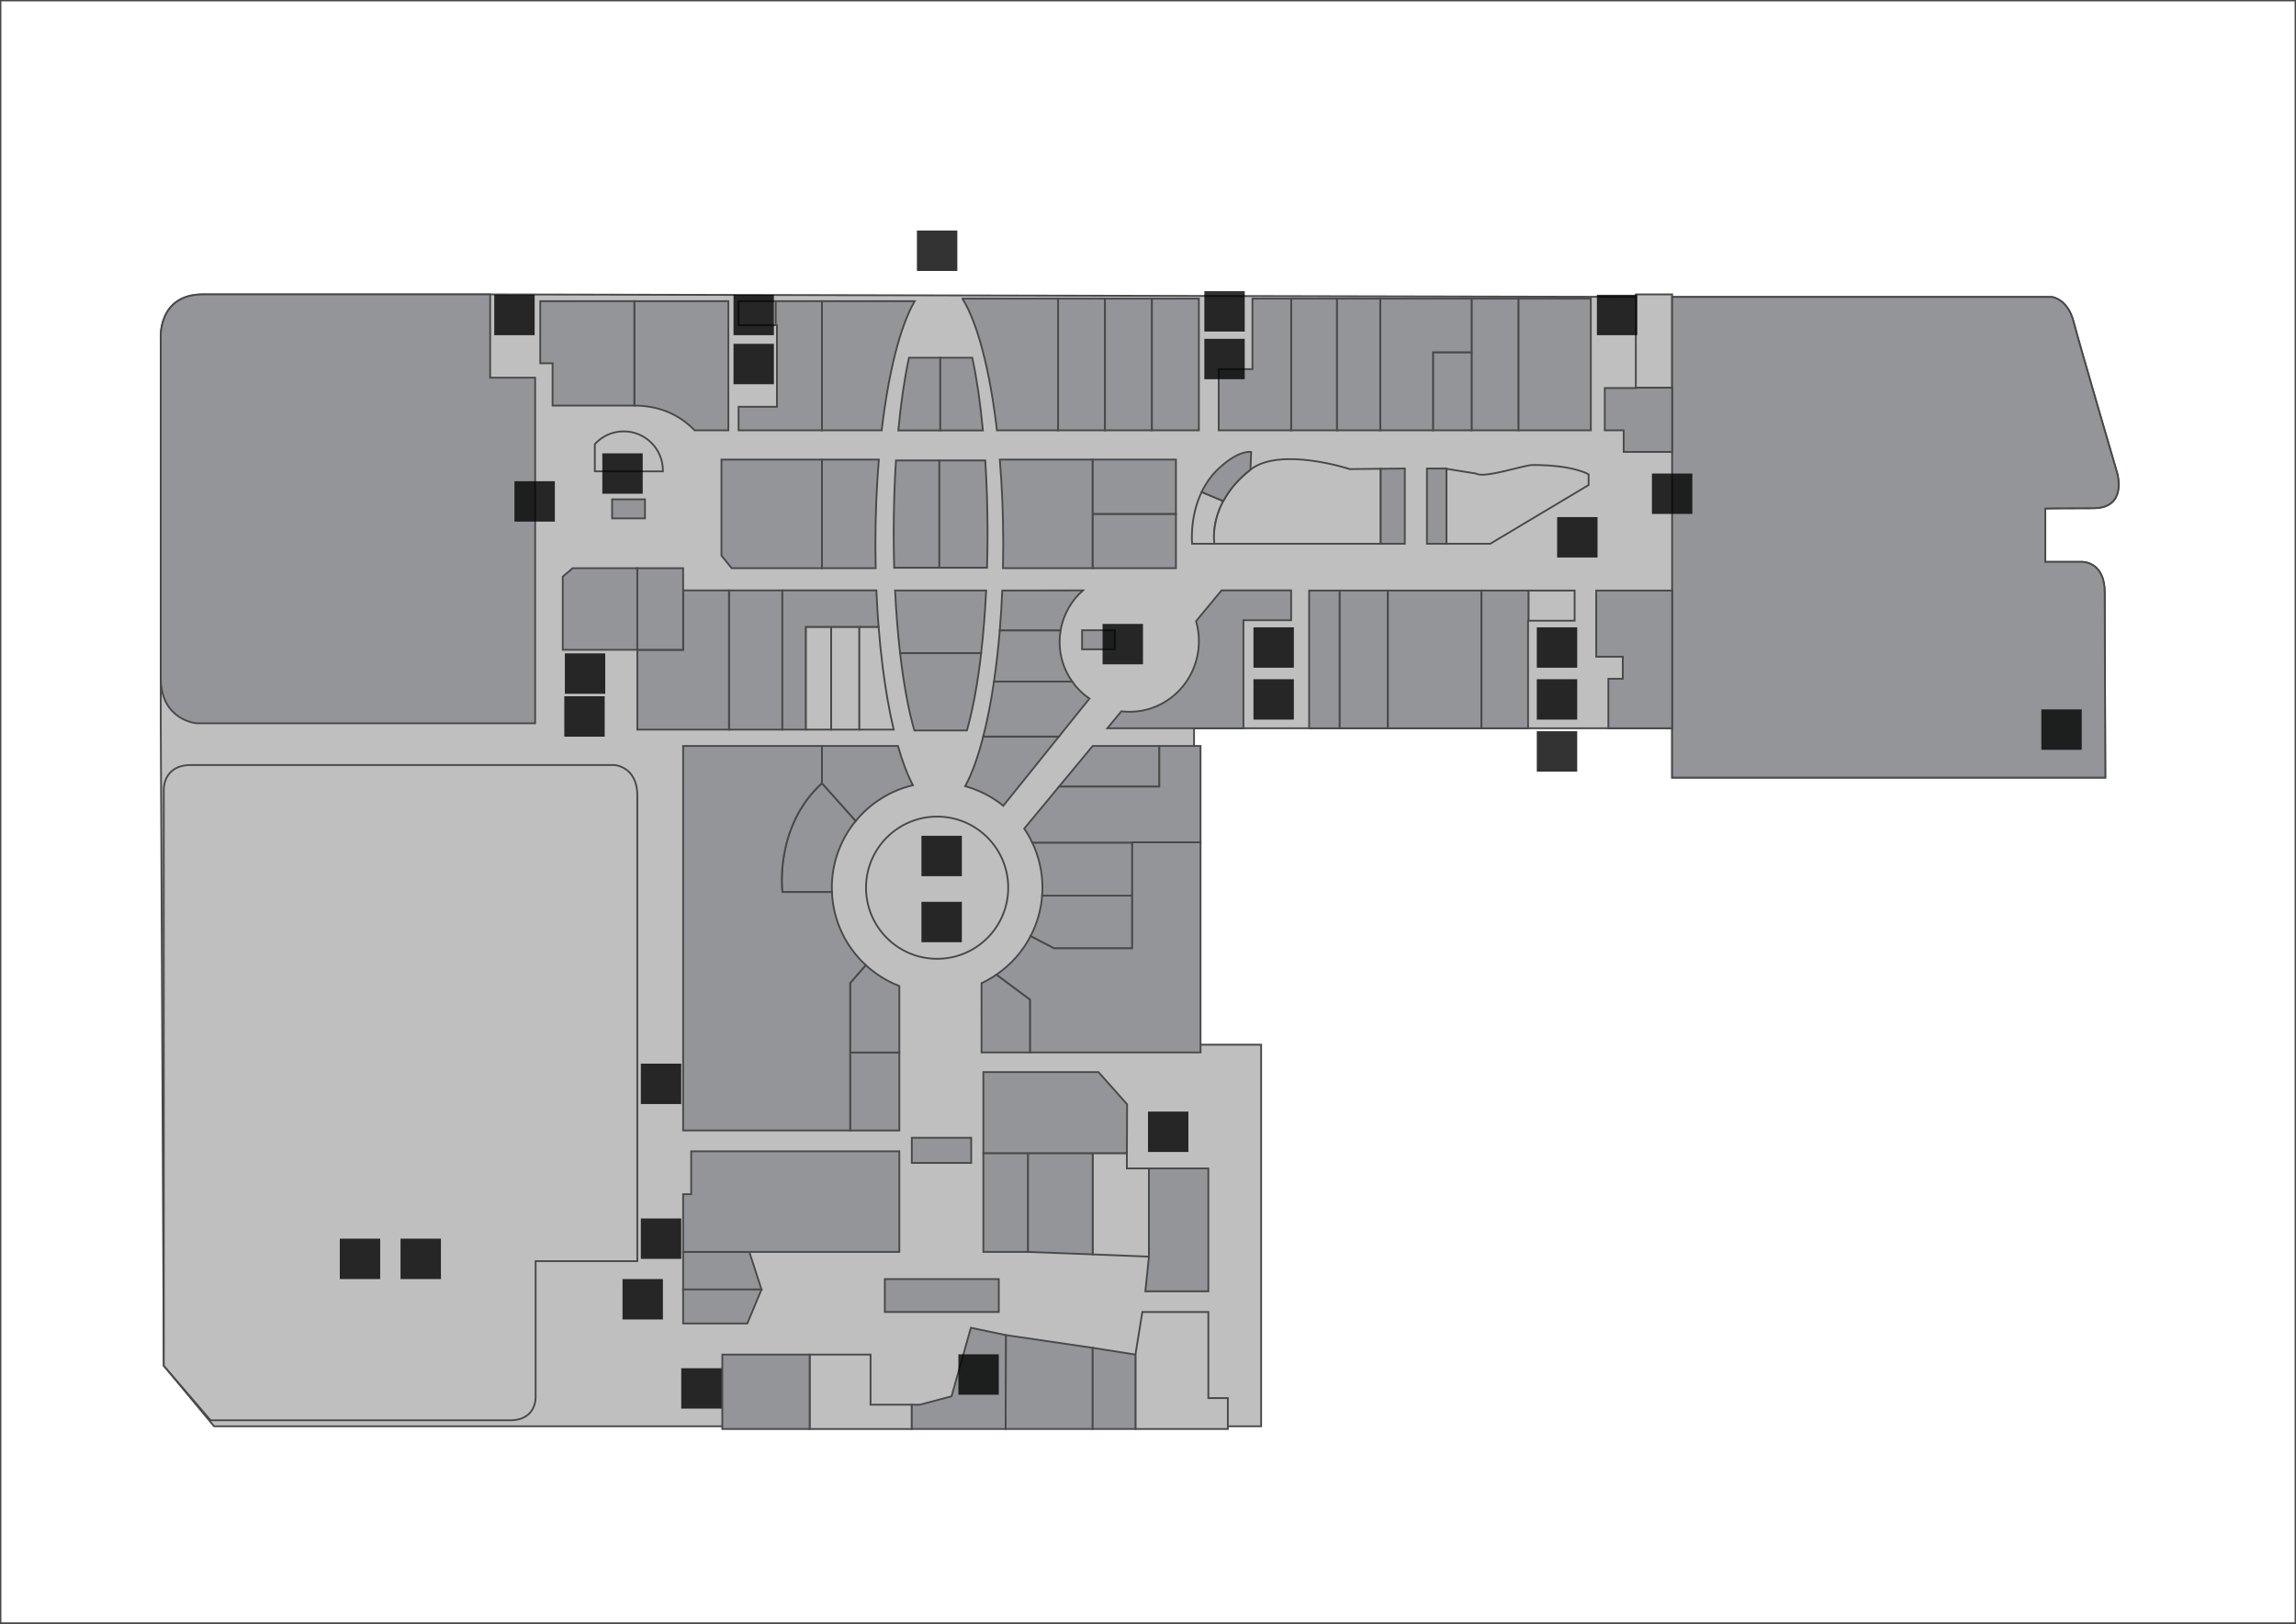
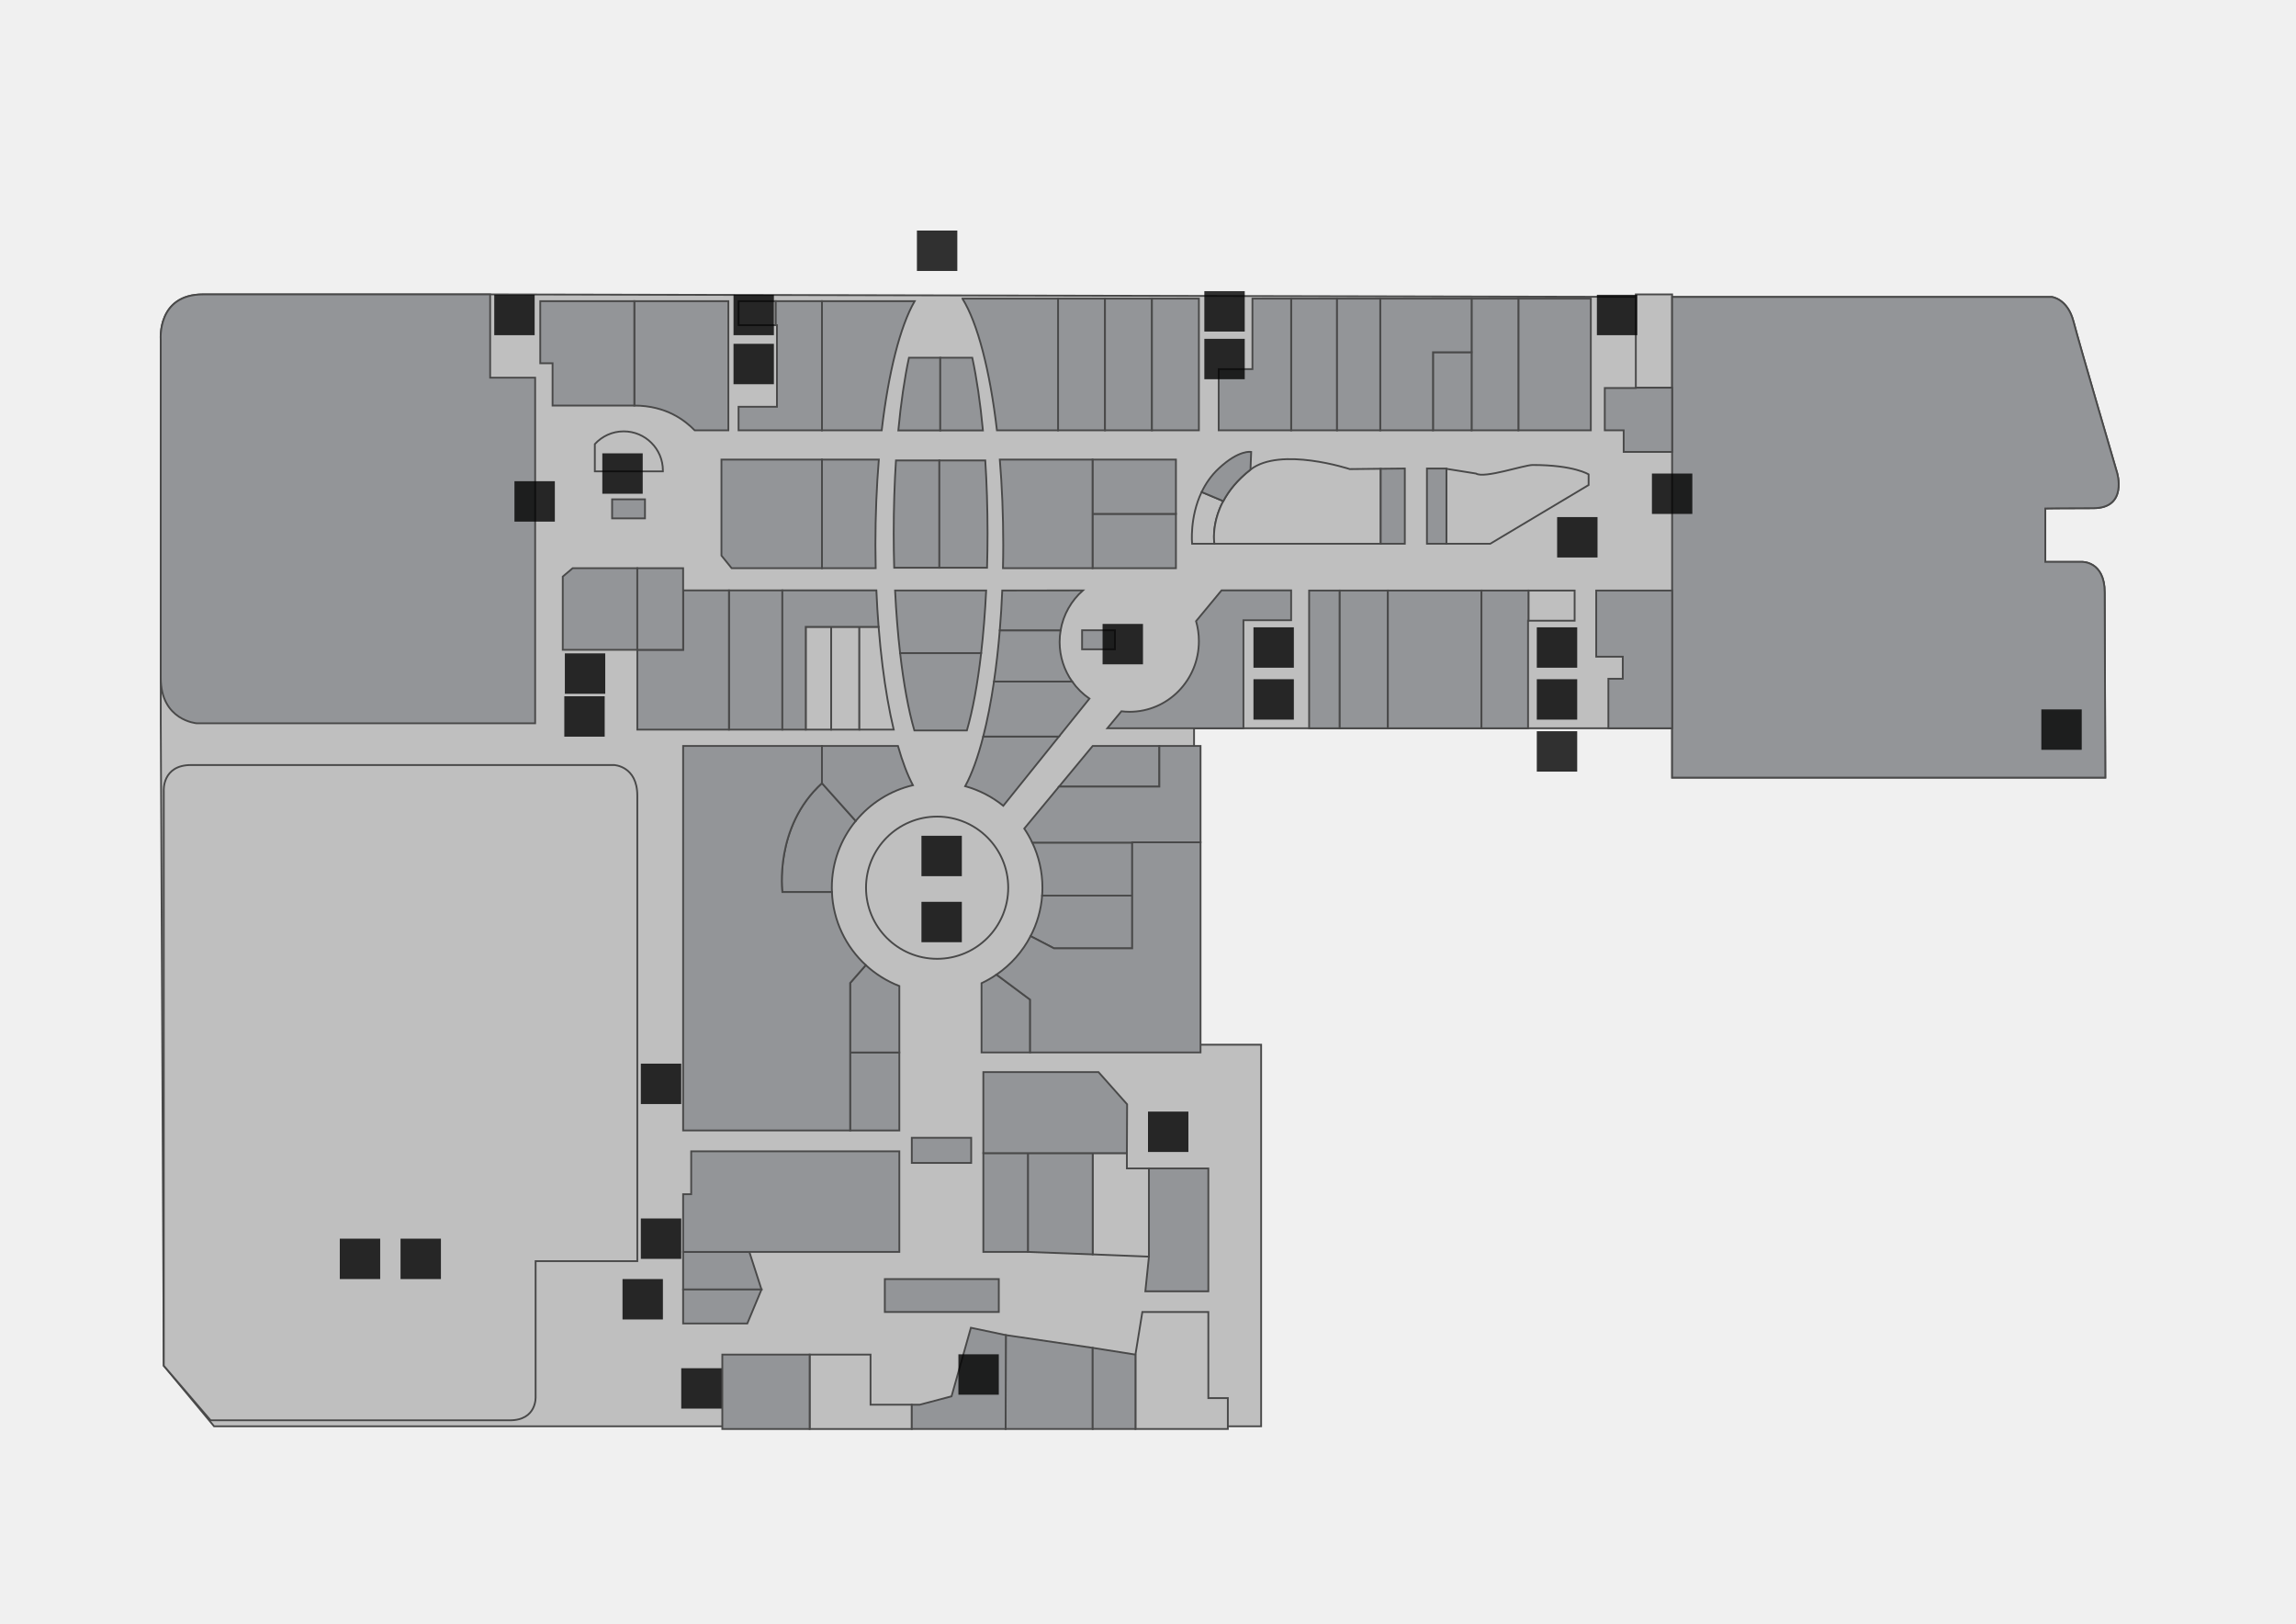
- <svg xmlns="http://www.w3.org/2000/svg" version="1.1" id="Layer_1" x="0px" y="0px" width="841.89px" height="595.281px" viewBox="0 0 841.89 595.281" enable-background="new 0 0 841.89 595.281" xml:space="preserve">
+ <svg xmlns="http://www.w3.org/2000/svg" version="1.1" x="0px" y="0px" width="841.89px" height="595.281px" viewBox="0 0 841.89 595.281" enable-background="new 0 0 841.89 595.281" xml:space="preserve">
  <g id="background">
-     <rect fill="#FFFFFF" stroke="#494949" stroke-miterlimit="10" width="841.89" height="595.281" />
-   </g>
-   <g id="etc">
-     <path fill="#BFBFBF" stroke="#494949" stroke-width="0.66" stroke-miterlimit="10" d="M767.57,186.306   c12.76,0,8.688-13.088,8.688-13.088s-13.748-46.861-15.949-55.33c-2.199-8.469-8.029-9.02-8.029-9.02H613.13l-433.4-0.936   c-37.42,0-94.082,0-105.27,0c-16.996,0-15.512,16.666-15.512,16.666s0,77.053,0,110.549c0,6.205,0,10.916,0,13.365v16.664   l1.101,235.511L78.5,522.908h383.929V383h-24.596V266.993H613.13v18.096h158.84c0,0-0.221-56.322-0.221-67.871   c0-11.551-8.359-11.221-8.359-11.221h-13.42v-19.58C749.97,186.417,754.808,186.306,767.57,186.306z" />
-     <circle fill="#BFBFBF" stroke="#494949" stroke-width="0.66" stroke-miterlimit="10" cx="343.621" cy="325.447" r="26.069" />
-     <rect x="599.82" y="107.933" fill="#BFBFBF" stroke="#494949" stroke-width="0.66" stroke-miterlimit="10" width="13.311" height="34.211" />
-     <rect x="560.445" y="216.503" fill="#BFBFBF" stroke="#494949" stroke-width="0.66" stroke-miterlimit="10" width="16.934" height="11.055" />
-     <polygon fill="#BFBFBF" stroke="#494949" stroke-width="0.66" stroke-miterlimit="10" points="421.289,460.703 400.664,459.876    400.664,422.751 413.204,422.751 413.204,428.363 421.289,428.363  " />
-     <polygon fill="#BFBFBF" stroke="#494949" stroke-width="0.66" stroke-miterlimit="10" points="450.22,523.898 416.339,523.898    416.339,496.617 418.87,480.998 443.07,480.998 443.07,512.568 450.22,512.568  " />
-     <polygon fill="#BFBFBF" stroke="#494949" stroke-width="0.66" stroke-miterlimit="10" points="334.335,523.898 334.335,514.988    319.208,514.988 319.208,496.617 296.879,496.617 296.879,523.898  " />
-     <rect x="270.811" y="110.407" fill="#BFBFBF" stroke="#494949" stroke-width="0.66" stroke-miterlimit="10" width="13.634" height="8.801" />
-     <path fill="#BFBFBF" stroke="#494949" stroke-width="0.66" stroke-miterlimit="10" d="M243.072,172.515   c0-7.938-6.436-14.374-14.374-14.374c-4.195,0-7.958,1.808-10.586,4.674v9.993h24.945   C243.059,172.709,243.072,172.614,243.072,172.515z" />
-     <path fill="#BFBFBF" stroke="#494949" stroke-width="0.66" stroke-miterlimit="10" d="M60.049,289.927v143.879v16.723v50.158   l17.159,20.021h82.722h12.293c4.918,0,10.416,0,14.685,0c10.065,0,9.487-8.689,9.487-8.689v-49.666h37.291c0,0,0-159.773,0-170.665   c0-10.889-8.525-11.219-8.525-11.219s-144.431,0-155.1,0C59.391,280.468,60.049,289.927,60.049,289.927z" />
-     <path fill="#BFBFBF" stroke="#494949" stroke-width="0.66" stroke-miterlimit="10" d="M561.99,170.472   c-3.17,0.003-17.806,5.055-20.779,3.132l-10.84-1.728v27.467h16.069l36.068-21.529v-3.901   C582.508,173.913,577.1,170.457,561.99,170.472z" />
-     <path fill="#BFBFBF" stroke="#494949" stroke-width="0.66" stroke-miterlimit="10" d="M448.551,183.711l-7.938-3.328   c-4.459,9.321-3.502,18.959-3.502,18.959h8.194C445.306,199.343,444.026,192.21,448.551,183.711z" />
-     <path fill="#BFBFBF" stroke="#494949" stroke-width="0.66" stroke-miterlimit="10" d="M494.927,171.98   c0,0-25.421-8.361-36.403,0.19c-15.889,12.371-13.218,27.172-13.218,27.172h60.972v-27.489L494.927,171.98z" />
-     <polygon fill="#BFBFBF" stroke="#494949" stroke-width="0.66" stroke-miterlimit="10" points="295.444,229.807 295.444,267.487    300.673,267.487 300.674,267.487 304.778,267.487 304.778,229.807  " />
-     <rect x="304.778" y="229.807" fill="#BFBFBF" stroke="#494949" stroke-width="0.66" stroke-miterlimit="10" width="10.333" height="37.68" />
-     <path id="b611-2" fill="#BFBFBF" stroke="#494949" stroke-width="0.66" stroke-miterlimit="10" d="M323.597,244.057   L323.597,244.057c-0.568-4.55-1.049-9.316-1.439-14.25h-7.046v37.68h12.587C326.063,260.6,324.676,252.71,323.597,244.057z" />
-   </g>
-   <g id="rooms">
-     <path id="zen" fill="#939598" stroke="#494949" stroke-width="0.66" stroke-miterlimit="10" d="M771.97,285.089H613.13V108.868   h139.148c0,0,5.83,0.551,8.029,9.02c2.201,8.469,15.949,55.33,15.949,55.33s4.07,13.088-8.688,13.088   c-12.762,0-17.602,0.111-17.602,0.111v19.58h13.42c0,0,8.359-0.33,8.359,11.221C771.75,228.767,771.97,285.089,771.97,285.089z" />
-     <path id="isetan" fill="#939598" stroke="#494949" stroke-width="0.66" stroke-miterlimit="10" d="M58.948,124.599   c0,0,0,108.24,0,123.914c0,15.676,13.2,16.664,13.2,16.664h124.081v-29.369v-97.35h-16.5v-30.525c-37.42,0-94.082,0-105.27,0   C57.464,107.933,58.948,124.599,58.948,124.599z" />
-     <rect id="b610-2" x="267.289" y="216.448" fill="#939598" stroke="#494949" stroke-width="0.66" stroke-miterlimit="10" width="19.581" height="51.039" />
-     <rect id="a608-2" x="400.61" y="188.397" fill="#939598" stroke="#494949" stroke-width="0.66" stroke-miterlimit="10" width="30.579" height="19.91" />
-     <rect id="a608-1" x="400.61" y="168.487" fill="#939598" stroke="#494949" stroke-width="0.66" stroke-miterlimit="10" width="30.579" height="19.91" />
-     <rect id="b602" x="387.96" y="109.476" fill="#939598" stroke="#494949" stroke-width="0.66" stroke-miterlimit="10" width="17.214" height="48.287" />
-     <rect id="b601" x="405.174" y="109.476" fill="#939598" stroke="#494949" stroke-width="0.66" stroke-miterlimit="10" width="17.216" height="48.287" />
-     <rect id="a607" x="422.39" y="109.476" fill="#939598" stroke="#494949" stroke-width="0.66" stroke-miterlimit="10" width="17.213" height="48.287" />
-     <rect id="a602-1a" x="556.753" y="109.476" fill="#939598" stroke="#494949" stroke-width="0.66" stroke-miterlimit="10" width="26.566" height="48.287" />
-     <rect id="a602-1b" x="539.595" y="109.476" fill="#939598" stroke="#494949" stroke-width="0.66" stroke-miterlimit="10" width="17.158" height="48.287" />
-     <rect id="a603" x="525.445" y="129.14" fill="#939598" stroke="#494949" stroke-width="0.66" stroke-miterlimit="10" width="14.15" height="28.623" />
-     <polygon id="a604" fill="#939598" stroke="#494949" stroke-width="0.66" stroke-miterlimit="10" points="525.445,129.14    525.445,129.14 539.595,129.14 539.595,109.476 506.099,109.476 506.099,157.763 525.445,157.763 525.445,129.14  " />
-     <rect id="a606" x="473.429" y="109.476" fill="#939598" stroke="#494949" stroke-width="0.66" stroke-miterlimit="10" width="16.83" height="48.287" />
-     <polygon id="a606-1" fill="#939598" stroke="#494949" stroke-width="0.66" stroke-miterlimit="10" points="473.429,157.763    473.429,109.476 459.24,109.476 459.24,135.323 446.865,135.323 446.865,157.763  " />
-     <polygon id="a601" fill="#939598" stroke="#494949" stroke-width="0.66" stroke-miterlimit="10" points="599.82,142.144    599.82,142.253 588.435,142.253 588.435,157.763 595.365,157.763 595.365,165.683 613.13,165.683 613.13,142.144  " />
-     <rect id="a612-1" x="480.029" y="216.503" fill="#939598" stroke="#494949" stroke-width="0.66" stroke-miterlimit="10" width="11.221" height="50.49" />
-     <rect id="a613-1" x="491.25" y="216.503" fill="#939598" stroke="#494949" stroke-width="0.66" stroke-miterlimit="10" width="17.654" height="50.49" />
-     <rect id="a615-1" x="508.904" y="216.503" fill="#939598" stroke="#494949" stroke-width="0.66" stroke-miterlimit="10" width="34.318" height="50.49" />
-     <polygon id="a616" fill="#939598" stroke="#494949" stroke-width="0.66" stroke-miterlimit="10" points="560.112,216.503    543.224,216.503 543.224,266.993 560.302,266.993 560.302,227.558 560.445,227.558 560.445,216.503  " />
-     <polygon id="a617" fill="#939598" stroke="#494949" stroke-width="0.66" stroke-miterlimit="10" points="595.035,240.757    595.035,248.843 589.753,248.843 589.753,266.993 613.13,266.993 613.13,216.503 585.298,216.503 585.298,240.757  " />
-     <path id="b610" fill="#939598" stroke="#494949" stroke-width="0.66" stroke-miterlimit="10" d="M295.444,229.807L295.444,229.807   h26.713c-0.343-4.328-0.617-8.786-0.81-13.358H286.87v51.039h8.574V229.807L295.444,229.807z" />
-     <path id="b614" fill="#939598" stroke="#494949" stroke-width="0.66" stroke-miterlimit="10" d="M321.09,208.308   c-0.063-2.828-0.097-5.688-0.097-8.578c0-10.938,0.445-21.438,1.253-31.242h-20.857v39.82H321.09z" />
-     <path id="b615" fill="#939598" stroke="#494949" stroke-width="0.66" stroke-miterlimit="10" d="M367.866,199.729   c0,2.891-0.037,5.75-0.098,8.578h32.842v-39.82h-33.999C367.419,178.292,367.866,188.792,367.866,199.729z" />
-     <path id="b603" fill="#939598" stroke="#494949" stroke-width="0.66" stroke-miterlimit="10" d="M365.554,157.763h22.406v-48.287   h-35.043v0.025C358.462,118.411,362.986,135.763,365.554,157.763z" />
-     <path id="b604" fill="#939598" stroke="#494949" stroke-width="0.66" stroke-miterlimit="10" d="M323.303,157.763   c2.481-21.262,6.789-38.201,12.081-47.355h-33.995v47.355H323.303z" />
-     <path id="c6010-3" fill="#939598" stroke="#494949" stroke-width="0.66" stroke-miterlimit="10" d="M377.886,343.203l8.588,4.475   h28.681v-19.332h-33.03C381.728,333.675,380.23,338.693,377.886,343.203z" />
-     <path id="c6010-1" fill="#939598" stroke="#494949" stroke-width="0.66" stroke-miterlimit="10" d="M382.123,328.345h33.03v-19.442   h-36.65c2.385,5.017,3.729,10.622,3.729,16.546C382.23,326.421,382.193,327.389,382.123,328.345z" />
-     <polygon id="c608" fill="#939598" stroke="#494949" stroke-width="0.66" stroke-miterlimit="10" points="415.111,273.483    400.657,273.483 388.313,288.388 415.111,288.388 415.153,288.388 425.112,288.388 425.112,273.483  " />
-     <path id="c614" fill="#939598" stroke="#494949" stroke-width="0.66" stroke-miterlimit="10" d="M359.91,385.848h17.818v-19.359   l-12.341-9.184c-1.732,1.188-3.558,2.253-5.479,3.149L359.91,385.848L359.91,385.848z" />
-     <path id="c612" fill="#939598" stroke="#494949" stroke-width="0.66" stroke-miterlimit="10" d="M415.152,308.801v0.102v38.774   h-28.681l-8.588-4.475c-2.944,5.672-7.253,10.514-12.497,14.103l12.341,9.184v19.359h0.001h62.48v-77.047H415.152z" />
-     <path id="c609-1" fill="#939598" stroke="#494949" stroke-width="0.66" stroke-miterlimit="10" d="M425.112,273.483v14.905h-9.958   h-0.001h-26.84l-12.742,15.379c1.105,1.626,2.082,3.345,2.933,5.136h36.65v-0.102h25.055v-20.413v-14.905H425.112z" />
-     <rect id="c606" x="311.729" y="385.848" fill="#939598" stroke="#494949" stroke-width="0.66" stroke-miterlimit="10" width="18.038" height="28.601" />
-     <path id="c605" fill="#939598" stroke="#494949" stroke-width="0.66" stroke-miterlimit="10" d="M311.729,385.848h18.038v-24.36   c-4.589-1.766-8.753-4.387-12.304-7.66l-5.734,6.555V385.848z" />
-     <path id="c602" fill="#939598" stroke="#494949" stroke-width="0.66" stroke-miterlimit="10" d="M286.87,327.052h18.184   c-0.022-0.532-0.043-1.066-0.043-1.604c0-9.295,3.298-17.809,8.771-24.469l-12.394-13.857   C283.787,303.126,286.87,327.052,286.87,327.052z" />
-     <path id="c604" fill="#939598" stroke="#494949" stroke-width="0.66" stroke-miterlimit="10" d="M250.486,414.447h61.243v-28.6   V360.38l5.734-6.555c-7.286-6.714-11.976-16.191-12.41-26.775H286.87c0,0-3.083-23.924,14.519-39.929v-13.639h-50.902   L250.486,414.447L250.486,414.447z" />
-     <path id="kc609" fill="#939598" stroke="#494949" stroke-width="0.66" stroke-miterlimit="10" d="M313.781,300.979   c5.283-6.43,12.594-11.133,20.969-13.104c-1.996-3.742-3.842-8.602-5.491-14.393h-27.87v13.639L313.781,300.979z" />
-     <path id="b617-2" fill="#939598" stroke="#494949" stroke-width="0.66" stroke-miterlimit="10" d="M388.536,235.339   c0-1.453,0.127-2.877,0.363-4.26h-22.3c-0.548,6.623-1.268,12.922-2.134,18.809h28.692   C390.25,245.776,388.536,240.759,388.536,235.339z" />
-     <path id="b617" fill="#939598" stroke="#494949" stroke-width="0.66" stroke-miterlimit="10" d="M397.065,216.456l-29.56,0.035   c-0.21,5.006-0.516,9.879-0.906,14.588h22.3C389.89,225.294,392.854,220.187,397.065,216.456z" />
-     <path id="c611" fill="#939598" stroke="#494949" stroke-width="0.66" stroke-miterlimit="10" d="M353.912,288.235   c5.173,1.428,9.91,3.9,13.967,7.182l20.421-25.4h-27.771C358.604,277.542,356.369,283.737,353.912,288.235z" />
-     <path id="b618" fill="#939598" stroke="#494949" stroke-width="0.66" stroke-miterlimit="10" d="M388.3,270.017l11.17-13.891   c-2.452-1.693-4.59-3.809-6.311-6.238h-28.692c-1.089,7.426-2.417,14.191-3.938,20.129H388.3z" />
-     <polygon id="kz15" fill="#939598" stroke="#494949" stroke-width="0.66" stroke-miterlimit="10" points="443.07,473.408    419.97,473.408 421.289,460.703 421.289,428.363 443.07,428.363  " />
-     <polygon id="kz13" fill="#939598" stroke="#494949" stroke-width="0.66" stroke-miterlimit="10" points="400.664,459.876    376.904,458.97 376.904,422.751 400.664,422.751  " />
-     <rect id="kz12" x="360.569" y="422.751" fill="#939598" stroke="#494949" stroke-width="0.66" stroke-miterlimit="10" width="16.335" height="36.219" />
-     <polygon id="c615" fill="#939598" stroke="#494949" stroke-width="0.66" stroke-miterlimit="10" points="360.569,422.751    360.569,393.052 402.8,393.052 413.286,404.851 413.204,422.751  " />
-     <polygon id="kz08" fill="#939598" stroke="#494949" stroke-width="0.66" stroke-miterlimit="10" points="274.77,458.97    279.224,472.748 250.486,472.748 250.486,458.97  " />
-     <polygon id="kz07" fill="#939598" stroke="#494949" stroke-width="0.66" stroke-miterlimit="10" points="279.224,472.748    274.026,485.205 250.486,485.205 250.486,472.748  " />
-     <rect id="kz06" x="264.854" y="496.617" fill="#939598" stroke="#494949" stroke-width="0.66" stroke-miterlimit="10" width="32.024" height="27.281" />
-     <polygon id="kz03" fill="#939598" stroke="#494949" stroke-width="0.66" stroke-miterlimit="10" points="368.819,489.468    400.664,494.135 400.664,523.898 368.736,523.898  " />
-     <polygon id="kz02" fill="#939598" stroke="#494949" stroke-width="0.66" stroke-miterlimit="10" points="400.664,494.135    416.339,496.617 416.339,523.898 400.664,523.898  " />
-     <polygon id="kz04" fill="#939598" stroke="#494949" stroke-width="0.66" stroke-miterlimit="10" points="348.908,511.908    337.248,514.988 334.335,514.988 334.335,523.898 368.736,523.898 368.819,489.468 356.002,486.772  " />
-     <polygon id="b612" fill="#939598" stroke="#494949" stroke-width="0.66" stroke-miterlimit="10" points="301.389,168.487    264.539,168.487 264.539,203.688 268.279,208.308 301.389,208.308  " />
-     <polygon id="b605" fill="#939598" stroke="#494949" stroke-width="0.66" stroke-miterlimit="10" points="284.445,110.407    284.445,119.208 284.889,119.208 284.889,149.128 270.811,149.128 270.811,157.763 301.389,157.763 301.389,110.407  " />
-     <path id="b606" fill="#939598" stroke="#494949" stroke-width="0.66" stroke-miterlimit="10" d="M254.723,157.763h12.347v-47.355   h-34.484v38.281C244.526,148.688,251.386,154.374,254.723,157.763z" />
-     <path id="b607" fill="#939598" stroke="#494949" stroke-width="0.66" stroke-miterlimit="10" d="M198.101,133.177h4.51v15.512   c5.21,0,16.717,0,29.975,0v-38.281h-34.484L198.101,133.177L198.101,133.177z" />
-     <polygon id="b608" fill="#939598" stroke="#494949" stroke-width="0.66" stroke-miterlimit="10" points="233.686,208.308    209.979,208.308 206.351,211.386 206.351,238.228 233.686,238.228  " />
-     <path id="k608" fill="#939598" stroke="#494949" stroke-width="0.66" stroke-miterlimit="10" d="M458.524,172.17l0.255-6.487   c0,0-4.394-0.945-11.914,6.081c-2.798,2.614-4.807,5.6-6.251,8.62l7.938,3.328C450.545,179.965,453.664,175.955,458.524,172.17z" />
-     <rect id="kk14" x="334.335" y="417.13" fill="#939598" stroke="#494949" stroke-width="0.66" stroke-miterlimit="10" width="21.776" height="9.215" />
-     <rect id="k607" x="224.445" y="183.063" fill="#939598" stroke="#494949" stroke-width="0.66" stroke-miterlimit="10" width="12.054" height="6.984" />
-     <path id="potato-corner" fill="#939598" stroke="#494949" stroke-width="0.66" stroke-miterlimit="10" d="M333.296,131.139   c-1.617,7.494-2.945,16.546-3.905,26.667h15.387v-26.667H333.296z" />
-     <path id="shari-shari" fill="#939598" stroke="#494949" stroke-width="0.66" stroke-miterlimit="10" d="M356.513,131.139h-11.735   v26.667h15.64C359.458,147.685,358.13,138.633,356.513,131.139z" />
-     <path id="k604" fill="#939598" stroke="#494949" stroke-width="0.66" stroke-miterlimit="10" d="M328.531,168.805   c-0.536,8.418-0.833,17.379-0.833,26.702c0,4.291,0.063,8.506,0.181,12.631h16.565v-39.333H328.531z" />
-     <path id="k603" fill="#939598" stroke="#494949" stroke-width="0.66" stroke-miterlimit="10" d="M362.111,195.507   c0-9.323-0.297-18.284-0.833-26.702h-16.833v39.333h17.485C362.048,204.014,362.111,199.798,362.111,195.507z" />
-     <path id="k605" fill="#939598" stroke="#494949" stroke-width="0.66" stroke-miterlimit="10" d="M361.604,216.472h-33.4   c0.398,8.184,1.026,15.908,1.844,23h29.712C360.578,232.38,361.206,224.656,361.604,216.472z" />
-     <rect id="a605" x="490.259" y="109.476" fill="#939598" stroke="#494949" stroke-width="0.66" stroke-miterlimit="10" width="15.84" height="48.287" />
-     <path id="k60" fill="#939598" stroke="#494949" stroke-width="0.66" stroke-miterlimit="10" d="M330.048,239.472   c1.305,11.315,3.095,21.013,5.231,28.333h19.251c2.136-7.32,3.926-17.018,5.23-28.333H330.048z" />
-     <rect id="k505" x="396.771" y="231.063" fill="#939598" stroke="#494949" stroke-width="0.66" stroke-miterlimit="10" width="12.054" height="6.984" />
-     <path id="a609" fill="#939598" stroke="#494949" stroke-width="0.66" stroke-miterlimit="10" d="M447.908,216.448l-9.341,11.275   c0.671,2.322,1.036,4.778,1.036,7.322c0,14.308-11.376,25.907-25.409,25.907c-1.016,0-2.016-0.068-3-0.186l-5.158,6.227h34.173   h2.09h13.641v-39.599h17.49v-10.946H447.908z" />
-     <polygon id="b610-1" fill="#939598" stroke="#494949" stroke-width="0.66" stroke-miterlimit="10" points="250.487,216.448    250.487,238.228 233.686,238.228 233.686,267.487 267.29,267.487 267.29,216.448  " />
-     <rect id="b609" x="233.686" y="208.308" fill="#939598" stroke="#494949" stroke-width="0.66" stroke-miterlimit="10" width="16.801" height="29.92" />
-     <path id="k601-1" fill="#939598" stroke="#494949" stroke-width="0.66" stroke-miterlimit="10" d="M523.225,171.764v27.579h7.146   v-27.579C528.834,171.764,523.225,171.764,523.225,171.764z" />
-     <polygon id="k506" fill="#939598" stroke="#494949" stroke-width="0.66" stroke-miterlimit="10" points="515.112,171.764    506.278,171.854 506.278,199.343 515.112,199.343  " />
-     <polygon id="kz09" fill="#939598" stroke="#494949" stroke-width="0.66" stroke-miterlimit="10" points="253.445,422.093    253.445,437.815 250.486,437.815 250.486,458.97 329.767,458.97 329.767,422.093  " />
-     <rect id="genius-planet" x="324.445" y="468.929" fill="#939598" stroke="#494949" stroke-width="0.66" stroke-miterlimit="10" width="41.79" height="12.068" />
-   </g>
-   <g id="signs">
-     <rect id="parking" x="124.595" y="454.117" opacity="0.8" enable-background="new    " width="14.811" height="14.811" />
-     <g id="lift">
-       <rect id="lift-11" x="146.863" y="454.118" opacity="0.8" enable-background="new    " width="14.811" height="14.811" />
-       <rect id="lift-10" x="268.959" y="126.047" opacity="0.8" enable-background="new    " width="14.811" height="14.813" />
-       <rect id="lift-9" x="441.603" y="124.219" opacity="0.8" enable-background="new    " width="14.813" height="14.813" />
-       <rect id="lift-8" x="459.617" y="229.985" opacity="0.8" enable-background="new    " width="14.811" height="14.811" />
-       <rect id="lift-7" x="181.233" y="108.075" opacity="0.8" enable-background="new    " width="14.811" height="14.811" />
-       <rect id="lift-6" x="234.979" y="389.948" opacity="0.8" enable-background="new    " width="14.811" height="14.813" />
-       <rect id="lift-5" x="563.511" y="229.985" opacity="0.8" enable-background="new    " width="14.813" height="14.811" />
-       <rect id="lift-4" x="228.261" y="468.929" opacity="0.8" enable-background="new    " width="14.811" height="14.811" />
-       <rect id="lift-3" x="585.541" y="108.075" opacity="0.8" enable-background="new    " width="14.813" height="14.811" />
-       <rect id="lift-2" x="207.119" y="239.538" opacity="0.8" enable-background="new    " width="14.811" height="14.812" />
-       <rect id="lift-1" x="337.873" y="306.408" opacity="0.8" enable-background="new    " width="14.811" height="14.811" />
+ </g>
+   <g id="Layer_1">
+     <g id="etc">
+       <path fill="#BFBFBF" stroke="#494949" stroke-width="0.66" stroke-miterlimit="10" d="M767.57,186.306    c12.76,0,8.688-13.088,8.688-13.088s-13.748-46.861-15.949-55.33c-2.197-8.469-8.027-9.02-8.027-9.02H613.13l-433.4-0.936    c-37.42,0-94.082,0-105.27,0c-16.996,0-15.512,16.666-15.512,16.666s0,77.053,0,110.549c0,6.205,0,10.916,0,13.365v16.664    l1.101,235.511L78.5,522.908h383.929V383h-24.596V266.993H613.13v18.096h158.84c0,0-0.221-56.322-0.221-67.871    c0-11.551-8.359-11.221-8.359-11.221h-13.42v-19.58C749.97,186.417,754.808,186.306,767.57,186.306z" />
+       <circle fill="#BFBFBF" stroke="#494949" stroke-width="0.66" stroke-miterlimit="10" cx="343.621" cy="325.447" r="26.069" />
+       <rect x="599.82" y="107.933" fill="#BFBFBF" stroke="#494949" stroke-width="0.66" stroke-miterlimit="10" width="13.311" height="34.211" />
+       <rect x="560.445" y="216.503" fill="#BFBFBF" stroke="#494949" stroke-width="0.66" stroke-miterlimit="10" width="16.934" height="11.055" />
+       <polygon fill="#BFBFBF" stroke="#494949" stroke-width="0.66" stroke-miterlimit="10" points="421.289,460.703 400.664,459.876     400.664,422.751 413.204,422.751 413.204,428.363 421.289,428.363   " />
+       <polygon fill="#BFBFBF" stroke="#494949" stroke-width="0.66" stroke-miterlimit="10" points="450.22,523.898 416.339,523.898     416.339,496.617 418.87,480.998 443.07,480.998 443.07,512.568 450.22,512.568   " />
+       <polygon fill="#BFBFBF" stroke="#494949" stroke-width="0.66" stroke-miterlimit="10" points="334.335,523.898 334.335,514.988     319.208,514.988 319.208,496.617 296.879,496.617 296.879,523.898   " />
+       <rect x="270.811" y="110.407" fill="#BFBFBF" stroke="#494949" stroke-width="0.66" stroke-miterlimit="10" width="13.634" height="8.801" />
+       <path fill="#BFBFBF" stroke="#494949" stroke-width="0.66" stroke-miterlimit="10" d="M243.072,172.515    c0-7.938-6.436-14.374-14.374-14.374c-4.195,0-7.958,1.808-10.586,4.674v9.993h24.945    C243.059,172.709,243.072,172.614,243.072,172.515z" />
+       <path fill="#BFBFBF" stroke="#494949" stroke-width="0.66" stroke-miterlimit="10" d="M60.049,289.927v143.879v16.724v50.157    l17.159,20.021h82.722h12.293c4.918,0,10.416,0,14.685,0c10.065,0,9.487-8.689,9.487-8.689v-49.666h37.291    c0,0,0-159.772,0-170.665c0-10.889-8.525-11.219-8.525-11.219s-144.431,0-155.1,0C59.391,280.468,60.049,289.927,60.049,289.927z" />
+       <path fill="#BFBFBF" stroke="#494949" stroke-width="0.66" stroke-miterlimit="10" d="M561.99,170.472    c-3.17,0.003-17.807,5.055-20.779,3.132l-10.84-1.728v27.467h16.068l36.068-21.529v-3.901    C582.507,173.913,577.099,170.457,561.99,170.472z" />
+       <path fill="#BFBFBF" stroke="#494949" stroke-width="0.66" stroke-miterlimit="10" d="M448.55,183.711l-7.938-3.328    c-4.459,9.321-3.502,18.959-3.502,18.959h8.193C445.306,199.343,444.027,192.21,448.55,183.711z" />
+       <path fill="#BFBFBF" stroke="#494949" stroke-width="0.66" stroke-miterlimit="10" d="M494.927,171.98    c0,0-25.422-8.361-36.402,0.19c-15.891,12.371-13.219,27.172-13.219,27.172h60.973v-27.489L494.927,171.98z" />
+       <polygon fill="#BFBFBF" stroke="#494949" stroke-width="0.66" stroke-miterlimit="10" points="295.444,229.807 295.444,267.487     300.673,267.487 300.674,267.487 304.778,267.487 304.778,229.807   " />
+       <rect x="304.778" y="229.807" fill="#BFBFBF" stroke="#494949" stroke-width="0.66" stroke-miterlimit="10" width="10.333" height="37.68" />
+       <path id="b611-2" fill="#BFBFBF" stroke="#494949" stroke-width="0.66" stroke-miterlimit="10" d="M323.597,244.057    L323.597,244.057c-0.567-4.55-1.049-9.316-1.438-14.25h-7.046v37.68h12.587C326.063,260.6,324.676,252.71,323.597,244.057z" />
    </g>
-     <g id="escalator">
-       <rect id="escalator-6" x="570.963" y="189.572" opacity="0.8" enable-background="new    " width="14.812" height="14.813" />
-       <rect id="escalator-5" x="337.873" y="330.621" opacity="0.8" enable-background="new    " width="14.811" height="14.811" />
-       <rect id="escalator-4" x="351.423" y="496.509" opacity="0.8" enable-background="new    " width="14.813" height="14.813" />
-       <rect id="escalator-3" x="336.216" y="84.525" opacity="0.8" enable-background="new    " width="14.811" height="14.811" />
-       <rect id="escalator-2" x="404.292" y="228.741" opacity="0.8" enable-background="new    " width="14.811" height="14.811" />
-       <rect id="escalator-1" x="220.856" y="166.199" opacity="0.8" enable-background="new    " width="14.811" height="14.811" />
+     <g id="rooms">
+       <path id="zen" fill="#939598" stroke="#494949" stroke-width="0.66" stroke-miterlimit="10" d="M771.97,285.089H613.13V108.868    h139.148c0,0,5.83,0.551,8.027,9.02c2.201,8.469,15.949,55.33,15.949,55.33s4.07,13.088-8.688,13.088    c-12.762,0-17.602,0.111-17.602,0.111v19.58h13.42c0,0,8.359-0.33,8.359,11.221C771.75,228.767,771.97,285.089,771.97,285.089z" />
+       <path id="isetan" fill="#939598" stroke="#494949" stroke-width="0.66" stroke-miterlimit="10" d="M58.948,124.599    c0,0,0,108.24,0,123.914c0,15.676,13.2,16.664,13.2,16.664h124.081v-29.369v-97.35h-16.5v-30.525c-37.42,0-94.082,0-105.27,0    C57.464,107.933,58.948,124.599,58.948,124.599z" />
+       <rect id="b610-2" x="267.289" y="216.448" fill="#939598" stroke="#494949" stroke-width="0.66" stroke-miterlimit="10" width="19.581" height="51.039" />
+       <rect id="a608-2" x="400.61" y="188.397" fill="#939598" stroke="#494949" stroke-width="0.66" stroke-miterlimit="10" width="30.579" height="19.91" />
+       <rect id="a608-1" x="400.61" y="168.487" fill="#939598" stroke="#494949" stroke-width="0.66" stroke-miterlimit="10" width="30.579" height="19.91" />
+       <rect id="b602" x="387.96" y="109.476" fill="#939598" stroke="#494949" stroke-width="0.66" stroke-miterlimit="10" width="17.214" height="48.287" />
+       <rect id="b601" x="405.174" y="109.476" fill="#939598" stroke="#494949" stroke-width="0.66" stroke-miterlimit="10" width="17.216" height="48.287" />
+       <rect id="a607" x="422.39" y="109.476" fill="#939598" stroke="#494949" stroke-width="0.66" stroke-miterlimit="10" width="17.213" height="48.287" />
+       <rect id="a602-1a" x="556.753" y="109.476" fill="#939598" stroke="#494949" stroke-width="0.66" stroke-miterlimit="10" width="26.566" height="48.287" />
+       <rect id="a602-1b" x="539.595" y="109.476" fill="#939598" stroke="#494949" stroke-width="0.66" stroke-miterlimit="10" width="17.158" height="48.287" />
+       <rect id="a603" x="525.445" y="129.14" fill="#939598" stroke="#494949" stroke-width="0.66" stroke-miterlimit="10" width="14.15" height="28.623" />
+       <polygon id="a604" fill="#939598" stroke="#494949" stroke-width="0.66" stroke-miterlimit="10" points="525.445,129.14     525.445,129.14 539.595,129.14 539.595,109.476 506.099,109.476 506.099,157.763 525.445,157.763   " />
+       <rect id="a606" x="473.429" y="109.476" fill="#939598" stroke="#494949" stroke-width="0.66" stroke-miterlimit="10" width="16.83" height="48.287" />
+       <polygon id="a606-1" fill="#939598" stroke="#494949" stroke-width="0.66" stroke-miterlimit="10" points="473.429,157.763     473.429,109.476 459.24,109.476 459.24,135.323 446.865,135.323 446.865,157.763   " />
+       <polygon id="a601" fill="#939598" stroke="#494949" stroke-width="0.66" stroke-miterlimit="10" points="599.82,142.144     599.82,142.253 588.435,142.253 588.435,157.763 595.365,157.763 595.365,165.683 613.13,165.683 613.13,142.144   " />
+       <rect id="a612-1" x="480.029" y="216.503" fill="#939598" stroke="#494949" stroke-width="0.66" stroke-miterlimit="10" width="11.221" height="50.49" />
+       <rect id="a613-1" x="491.25" y="216.503" fill="#939598" stroke="#494949" stroke-width="0.66" stroke-miterlimit="10" width="17.654" height="50.49" />
+       <rect id="a615-1" x="508.904" y="216.503" fill="#939598" stroke="#494949" stroke-width="0.66" stroke-miterlimit="10" width="34.318" height="50.49" />
+       <polygon id="a616" fill="#939598" stroke="#494949" stroke-width="0.66" stroke-miterlimit="10" points="560.113,216.503     543.224,216.503 543.224,266.993 560.302,266.993 560.302,227.558 560.445,227.558 560.445,216.503   " />
+       <polygon id="a617" fill="#939598" stroke="#494949" stroke-width="0.66" stroke-miterlimit="10" points="595.035,240.757     595.035,248.843 589.753,248.843 589.753,266.993 613.13,266.993 613.13,216.503 585.298,216.503 585.298,240.757   " />
+       <path id="b610" fill="#939598" stroke="#494949" stroke-width="0.66" stroke-miterlimit="10" d="M295.444,229.807L295.444,229.807    h26.713c-0.343-4.328-0.617-8.786-0.811-13.358H286.87v51.039h8.574V229.807L295.444,229.807z" />
+       <path id="b614" fill="#939598" stroke="#494949" stroke-width="0.66" stroke-miterlimit="10" d="M321.09,208.308    c-0.063-2.828-0.097-5.688-0.097-8.578c0-10.938,0.445-21.438,1.253-31.242h-20.857v39.82H321.09z" />
+       <path id="b615" fill="#939598" stroke="#494949" stroke-width="0.66" stroke-miterlimit="10" d="M367.866,199.729    c0,2.891-0.037,5.75-0.099,8.578h32.843v-39.82h-33.999C367.419,178.292,367.866,188.792,367.866,199.729z" />
+       <path id="b603" fill="#939598" stroke="#494949" stroke-width="0.66" stroke-miterlimit="10" d="M365.554,157.763h22.406v-48.287    h-35.043v0.025C358.462,118.411,362.986,135.763,365.554,157.763z" />
+       <path id="b604" fill="#939598" stroke="#494949" stroke-width="0.66" stroke-miterlimit="10" d="M323.303,157.763    c2.481-21.262,6.789-38.201,12.081-47.355h-33.995v47.355H323.303z" />
+       <path id="c6010-3" fill="#939598" stroke="#494949" stroke-width="0.66" stroke-miterlimit="10" d="M377.886,343.203l8.588,4.475    h28.682v-19.332h-33.03C381.728,333.675,380.23,338.693,377.886,343.203z" />
+       <path id="c6010-1" fill="#939598" stroke="#494949" stroke-width="0.66" stroke-miterlimit="10" d="M382.123,328.346h33.03    v-19.443h-36.65c2.385,5.018,3.729,10.623,3.729,16.547C382.23,326.421,382.193,327.389,382.123,328.346z" />
+       <polygon id="c608" fill="#939598" stroke="#494949" stroke-width="0.66" stroke-miterlimit="10" points="415.111,273.483     400.657,273.483 388.313,288.388 415.111,288.388 415.153,288.388 425.113,288.388 425.113,273.483   " />
+       <path id="c614" fill="#939598" stroke="#494949" stroke-width="0.66" stroke-miterlimit="10" d="M359.91,385.848h17.817v-19.359    l-12.341-9.184c-1.731,1.188-3.558,2.254-5.479,3.149L359.91,385.848L359.91,385.848z" />
+       <path id="c612" fill="#939598" stroke="#494949" stroke-width="0.66" stroke-miterlimit="10" d="M415.152,308.801v0.102v38.774    h-28.682l-8.588-4.475c-2.943,5.672-7.253,10.514-12.497,14.103l12.341,9.184v19.359h0.001h62.481v-77.047H415.152    L415.152,308.801z" />
+       <path id="c609-1" fill="#939598" stroke="#494949" stroke-width="0.66" stroke-miterlimit="10" d="M425.113,273.483v14.905h-9.958    h-0.001h-26.841l-12.741,15.379c1.104,1.625,2.082,3.344,2.933,5.135h36.65v-0.102h25.054v-20.413v-14.905H425.113z" />
+       <rect id="c606" x="311.729" y="385.848" fill="#939598" stroke="#494949" stroke-width="0.66" stroke-miterlimit="10" width="18.038" height="28.602" />
+       <path id="c605" fill="#939598" stroke="#494949" stroke-width="0.66" stroke-miterlimit="10" d="M311.729,385.848h18.038v-24.359    c-4.589-1.766-8.753-4.387-12.304-7.66l-5.734,6.555V385.848z" />
+       <path id="c602" fill="#939598" stroke="#494949" stroke-width="0.66" stroke-miterlimit="10" d="M286.87,327.052h18.184    c-0.021-0.532-0.043-1.065-0.043-1.604c0-9.296,3.298-17.81,8.771-24.47l-12.395-13.856    C283.787,303.126,286.87,327.052,286.87,327.052z" />
+       <path id="c604" fill="#939598" stroke="#494949" stroke-width="0.66" stroke-miterlimit="10" d="M250.486,414.447h61.243v-28.6    V360.38l5.734-6.555c-7.286-6.714-11.976-16.191-12.41-26.775H286.87c0,0-3.083-23.924,14.519-39.929v-13.639h-50.902    L250.486,414.447L250.486,414.447z" />
+       <path id="kc609" fill="#939598" stroke="#494949" stroke-width="0.66" stroke-miterlimit="10" d="M313.781,300.979    c5.283-6.43,12.594-11.132,20.969-13.104c-1.996-3.742-3.842-8.602-5.491-14.393h-27.87v13.639L313.781,300.979z" />
+       <path id="b617-2" fill="#939598" stroke="#494949" stroke-width="0.66" stroke-miterlimit="10" d="M388.536,235.339    c0-1.453,0.127-2.877,0.363-4.26h-22.301c-0.548,6.623-1.268,12.922-2.134,18.809h28.692    C390.25,245.776,388.536,240.759,388.536,235.339z" />
+       <path id="b617" fill="#939598" stroke="#494949" stroke-width="0.66" stroke-miterlimit="10" d="M397.065,216.456l-29.561,0.035    c-0.21,5.006-0.516,9.879-0.906,14.588h22.301C389.89,225.294,392.854,220.187,397.065,216.456z" />
+       <path id="c611" fill="#939598" stroke="#494949" stroke-width="0.66" stroke-miterlimit="10" d="M353.912,288.235    c5.173,1.428,9.91,3.9,13.967,7.182l20.421-25.4h-27.771C358.604,277.542,356.369,283.737,353.912,288.235z" />
+       <path id="b618" fill="#939598" stroke="#494949" stroke-width="0.66" stroke-miterlimit="10" d="M388.3,270.017l11.17-13.891    c-2.452-1.693-4.59-3.809-6.311-6.238h-28.692c-1.089,7.426-2.417,14.191-3.938,20.129H388.3z" />
+       <polygon id="kz15" fill="#939598" stroke="#494949" stroke-width="0.66" stroke-miterlimit="10" points="443.07,473.408     419.97,473.408 421.289,460.703 421.289,428.363 443.07,428.363   " />
+       <polygon id="kz13" fill="#939598" stroke="#494949" stroke-width="0.66" stroke-miterlimit="10" points="400.664,459.876     376.904,458.97 376.904,422.751 400.664,422.751   " />
+       <rect id="kz12" x="360.569" y="422.751" fill="#939598" stroke="#494949" stroke-width="0.66" stroke-miterlimit="10" width="16.335" height="36.219" />
+       <polygon id="c615" fill="#939598" stroke="#494949" stroke-width="0.66" stroke-miterlimit="10" points="360.569,422.751     360.569,393.052 402.8,393.052 413.286,404.852 413.204,422.751   " />
+       <polygon id="kz08" fill="#939598" stroke="#494949" stroke-width="0.66" stroke-miterlimit="10" points="274.77,458.97     279.224,472.748 250.486,472.748 250.486,458.97   " />
+       <polygon id="kz07" fill="#939598" stroke="#494949" stroke-width="0.66" stroke-miterlimit="10" points="279.224,472.748     274.026,485.205 250.486,485.205 250.486,472.748   " />
+       <rect id="kz06" x="264.854" y="496.617" fill="#939598" stroke="#494949" stroke-width="0.66" stroke-miterlimit="10" width="32.024" height="27.281" />
+       <polygon id="kz03" fill="#939598" stroke="#494949" stroke-width="0.66" stroke-miterlimit="10" points="368.819,489.468     400.664,494.135 400.664,523.898 368.736,523.898   " />
+       <polygon id="kz02" fill="#939598" stroke="#494949" stroke-width="0.66" stroke-miterlimit="10" points="400.664,494.135     416.339,496.617 416.339,523.898 400.664,523.898   " />
+       <polygon id="kz04" fill="#939598" stroke="#494949" stroke-width="0.66" stroke-miterlimit="10" points="348.908,511.908     337.248,514.988 334.335,514.988 334.335,523.898 368.736,523.898 368.819,489.468 356.002,486.772   " />
+       <polygon id="b612" fill="#939598" stroke="#494949" stroke-width="0.66" stroke-miterlimit="10" points="301.389,168.487     264.539,168.487 264.539,203.688 268.279,208.308 301.389,208.308   " />
+       <polygon id="b605" fill="#939598" stroke="#494949" stroke-width="0.66" stroke-miterlimit="10" points="284.445,110.407     284.445,119.208 284.889,119.208 284.889,149.128 270.811,149.128 270.811,157.763 301.389,157.763 301.389,110.407   " />
+       <path id="b606" fill="#939598" stroke="#494949" stroke-width="0.66" stroke-miterlimit="10" d="M254.723,157.763h12.347v-47.355    h-34.484v38.281C244.526,148.688,251.386,154.374,254.723,157.763z" />
+       <path id="b607" fill="#939598" stroke="#494949" stroke-width="0.66" stroke-miterlimit="10" d="M198.101,133.177h4.51v15.512    c5.21,0,16.717,0,29.975,0v-38.281h-34.484L198.101,133.177L198.101,133.177z" />
+       <polygon id="b608" fill="#939598" stroke="#494949" stroke-width="0.66" stroke-miterlimit="10" points="233.686,208.308     209.979,208.308 206.351,211.386 206.351,238.228 233.686,238.228   " />
+       <path id="k608" fill="#939598" stroke="#494949" stroke-width="0.66" stroke-miterlimit="10" d="M458.525,172.17l0.254-6.487    c0,0-4.395-0.945-11.914,6.081c-2.797,2.614-4.807,5.6-6.25,8.62l7.938,3.328C450.544,179.965,453.664,175.955,458.525,172.17z" />
+       <rect id="kk14" x="334.335" y="417.13" fill="#939598" stroke="#494949" stroke-width="0.66" stroke-miterlimit="10" width="21.776" height="9.215" />
+       <rect id="k607" x="224.445" y="183.063" fill="#939598" stroke="#494949" stroke-width="0.66" stroke-miterlimit="10" width="12.054" height="6.984" />
+       <path id="potato-corner" fill="#939598" stroke="#494949" stroke-width="0.66" stroke-miterlimit="10" d="M333.296,131.139    c-1.617,7.494-2.945,16.546-3.905,26.667h15.388v-26.667H333.296z" />
+       <path id="shari-shari" fill="#939598" stroke="#494949" stroke-width="0.66" stroke-miterlimit="10" d="M356.513,131.139h-11.734    v26.667h15.64C359.458,147.685,358.13,138.633,356.513,131.139z" />
+       <path id="k604" fill="#939598" stroke="#494949" stroke-width="0.66" stroke-miterlimit="10" d="M328.531,168.805    c-0.536,8.418-0.833,17.379-0.833,26.702c0,4.291,0.063,8.506,0.181,12.631h16.565v-39.333H328.531z" />
+       <path id="k603" fill="#939598" stroke="#494949" stroke-width="0.66" stroke-miterlimit="10" d="M362.111,195.507    c0-9.323-0.297-18.284-0.833-26.702h-16.833v39.333h17.484C362.048,204.014,362.111,199.798,362.111,195.507z" />
+       <path id="k605" fill="#939598" stroke="#494949" stroke-width="0.66" stroke-miterlimit="10" d="M361.604,216.472h-33.399    c0.397,8.184,1.026,15.908,1.844,23h29.712C360.578,232.38,361.206,224.656,361.604,216.472z" />
+       <rect id="a605" x="490.259" y="109.476" fill="#939598" stroke="#494949" stroke-width="0.66" stroke-miterlimit="10" width="15.84" height="48.287" />
+       <path id="k60" fill="#939598" stroke="#494949" stroke-width="0.66" stroke-miterlimit="10" d="M330.048,239.472    c1.305,11.315,3.095,21.013,5.231,28.333h19.251c2.136-7.32,3.926-17.018,5.229-28.333H330.048z" />
+       <rect id="k505" x="396.771" y="231.063" fill="#939598" stroke="#494949" stroke-width="0.66" stroke-miterlimit="10" width="12.054" height="6.984" />
+       <path id="a609" fill="#939598" stroke="#494949" stroke-width="0.66" stroke-miterlimit="10" d="M447.908,216.448l-9.34,11.275    c0.67,2.322,1.035,4.778,1.035,7.322c0,14.308-11.377,25.907-25.409,25.907c-1.017,0-2.017-0.068-3-0.186l-5.158,6.227h34.172    h2.09h13.643v-39.599h17.488v-10.946H447.908z" />
+       <polygon id="b610-1" fill="#939598" stroke="#494949" stroke-width="0.66" stroke-miterlimit="10" points="250.487,216.448     250.487,238.228 233.686,238.228 233.686,267.487 267.29,267.487 267.29,216.448   " />
+       <rect id="b609" x="233.686" y="208.308" fill="#939598" stroke="#494949" stroke-width="0.66" stroke-miterlimit="10" width="16.801" height="29.92" />
+       <path id="k601-1" fill="#939598" stroke="#494949" stroke-width="0.66" stroke-miterlimit="10" d="M523.224,171.764v27.579h7.146    v-27.579C528.833,171.764,523.224,171.764,523.224,171.764z" />
+       <polygon id="k506" fill="#939598" stroke="#494949" stroke-width="0.66" stroke-miterlimit="10" points="515.113,171.764     506.279,171.854 506.279,199.343 515.113,199.343   " />
+       <polygon id="kz09" fill="#939598" stroke="#494949" stroke-width="0.66" stroke-miterlimit="10" points="253.445,422.093     253.445,437.815 250.486,437.815 250.486,458.97 329.767,458.97 329.767,422.093   " />
+       <rect id="genius-planet" x="324.445" y="468.929" fill="#939598" stroke="#494949" stroke-width="0.66" stroke-miterlimit="10" width="41.79" height="12.068" />
    </g>
-     <g id="entrance">
-       <rect id="entrance-3" x="188.638" y="176.42" opacity="0.8" enable-background="new    " width="14.813" height="14.812" />
-       <rect id="entrance-2" x="605.724" y="173.604" opacity="0.8" enable-background="new    " width="14.813" height="14.812" />
-       <rect id="entrance-1" x="234.978" y="446.712" opacity="0.8" enable-background="new    " width="14.813" height="14.811" />
+     <g id="signs">
+       <rect id="parking" x="124.595" y="454.117" opacity="0.8" enable-background="new    " width="14.811" height="14.811" />
+       <g id="lift">
+         <rect id="lift-11" x="146.863" y="454.118" opacity="0.8" enable-background="new    " width="14.811" height="14.811" />
+         <rect id="lift-10" x="268.959" y="126.047" opacity="0.8" enable-background="new    " width="14.811" height="14.813" />
+         <rect id="lift-9" x="441.603" y="124.219" opacity="0.8" enable-background="new    " width="14.813" height="14.813" />
+         <rect id="lift-8" x="459.617" y="229.985" opacity="0.8" enable-background="new    " width="14.811" height="14.811" />
+         <rect id="lift-7" x="181.233" y="108.075" opacity="0.8" enable-background="new    " width="14.811" height="14.811" />
+         <rect id="lift-6" x="234.979" y="389.948" opacity="0.8" enable-background="new    " width="14.811" height="14.813" />
+         <rect id="lift-5" x="563.511" y="229.985" opacity="0.8" enable-background="new    " width="14.813" height="14.811" />
+         <rect id="lift-4" x="228.261" y="468.929" opacity="0.8" enable-background="new    " width="14.811" height="14.812" />
+         <rect id="lift-3" x="585.541" y="108.075" opacity="0.8" enable-background="new    " width="14.813" height="14.811" />
+         <rect id="lift-2" x="207.119" y="239.538" opacity="0.8" enable-background="new    " width="14.811" height="14.812" />
+         <rect id="lift-1" x="337.873" y="306.408" opacity="0.8" enable-background="new    " width="14.811" height="14.811" />
+       </g>
+       <g id="escalator">
+         <rect id="escalator-6" x="570.962" y="189.572" opacity="0.8" enable-background="new    " width="14.813" height="14.813" />
+         <rect id="escalator-5" x="337.873" y="330.621" opacity="0.8" enable-background="new    " width="14.811" height="14.811" />
+         <rect id="escalator-4" x="351.423" y="496.509" opacity="0.8" enable-background="new    " width="14.813" height="14.813" />
+         <rect id="escalator-3" x="336.216" y="84.525" opacity="0.8" enable-background="new    " width="14.812" height="14.811" />
+         <rect id="escalator-2" x="404.292" y="228.741" opacity="0.8" enable-background="new    " width="14.811" height="14.811" />
+         <rect id="escalator-1" x="220.856" y="166.199" opacity="0.8" enable-background="new    " width="14.811" height="14.811" />
+       </g>
+       <g id="entrance">
+         <rect id="entrance-3" x="188.638" y="176.42" opacity="0.8" enable-background="new    " width="14.813" height="14.812" />
+         <rect id="entrance-2" x="605.724" y="173.604" opacity="0.8" enable-background="new    " width="14.813" height="14.812" />
+         <rect id="entrance-1" x="234.978" y="446.712" opacity="0.8" enable-background="new    " width="14.813" height="14.812" />
+       </g>
+       <g id="toilet">
+         <rect id="toilet-7" x="459.617" y="249.015" opacity="0.8" enable-background="new    " width="14.811" height="14.812" />
+         <rect id="toilet-6" x="249.79" y="501.611" opacity="0.8" enable-background="new    " width="14.812" height="14.811" />
+         <rect id="toilet-5" x="420.945" y="407.525" opacity="0.8" enable-background="new    " width="14.812" height="14.811" />
+         <rect id="toilet-4" x="563.511" y="249.015" opacity="0.8" enable-background="new    " width="14.813" height="14.811" />
+         <rect id="toilet-3" x="268.959" y="108.075" opacity="0.8" enable-background="new    " width="14.811" height="14.811" />
+         <rect id="toilet-2" x="441.603" y="106.741" opacity="0.8" enable-background="new    " width="14.813" height="14.811" />
+         <rect id="toilet-1" x="206.919" y="255.263" opacity="0.8" enable-background="new    " width="14.81" height="14.812" />
+       </g>
+       <rect id="family-room" x="563.509" y="268.077" opacity="0.8" enable-background="new    " width="14.814" height="14.813" />
+       <rect id="vat-refund" x="748.509" y="260.081" opacity="0.8" enable-background="new    " width="14.814" height="14.813" />
    </g>
-     <g id="toilet">
-       <rect id="toilet-7" x="459.617" y="249.015" opacity="0.8" enable-background="new    " width="14.811" height="14.812" />
-       <rect id="toilet-6" x="249.79" y="501.611" opacity="0.8" enable-background="new    " width="14.812" height="14.811" />
-       <rect id="toilet-5" x="420.945" y="407.525" opacity="0.8" enable-background="new    " width="14.812" height="14.811" />
-       <rect id="toilet-4" x="563.511" y="249.015" opacity="0.8" enable-background="new    " width="14.813" height="14.811" />
-       <rect id="toilet-3" x="268.959" y="108.075" opacity="0.8" enable-background="new    " width="14.811" height="14.811" />
-       <rect id="toilet-2" x="441.603" y="106.741" opacity="0.8" enable-background="new    " width="14.813" height="14.811" />
-       <rect id="toilet-1" x="206.919" y="255.263" opacity="0.8" enable-background="new    " width="14.81" height="14.812" />
-     </g>
-     <rect id="baby-change-room" x="563.51" y="268.077" opacity="0.8" enable-background="new    " width="14.813" height="14.813" />
-     <rect id="vat-refund" x="748.51" y="260.081" opacity="0.8" enable-background="new    " width="14.813" height="14.813" />
  </g>
</svg>
